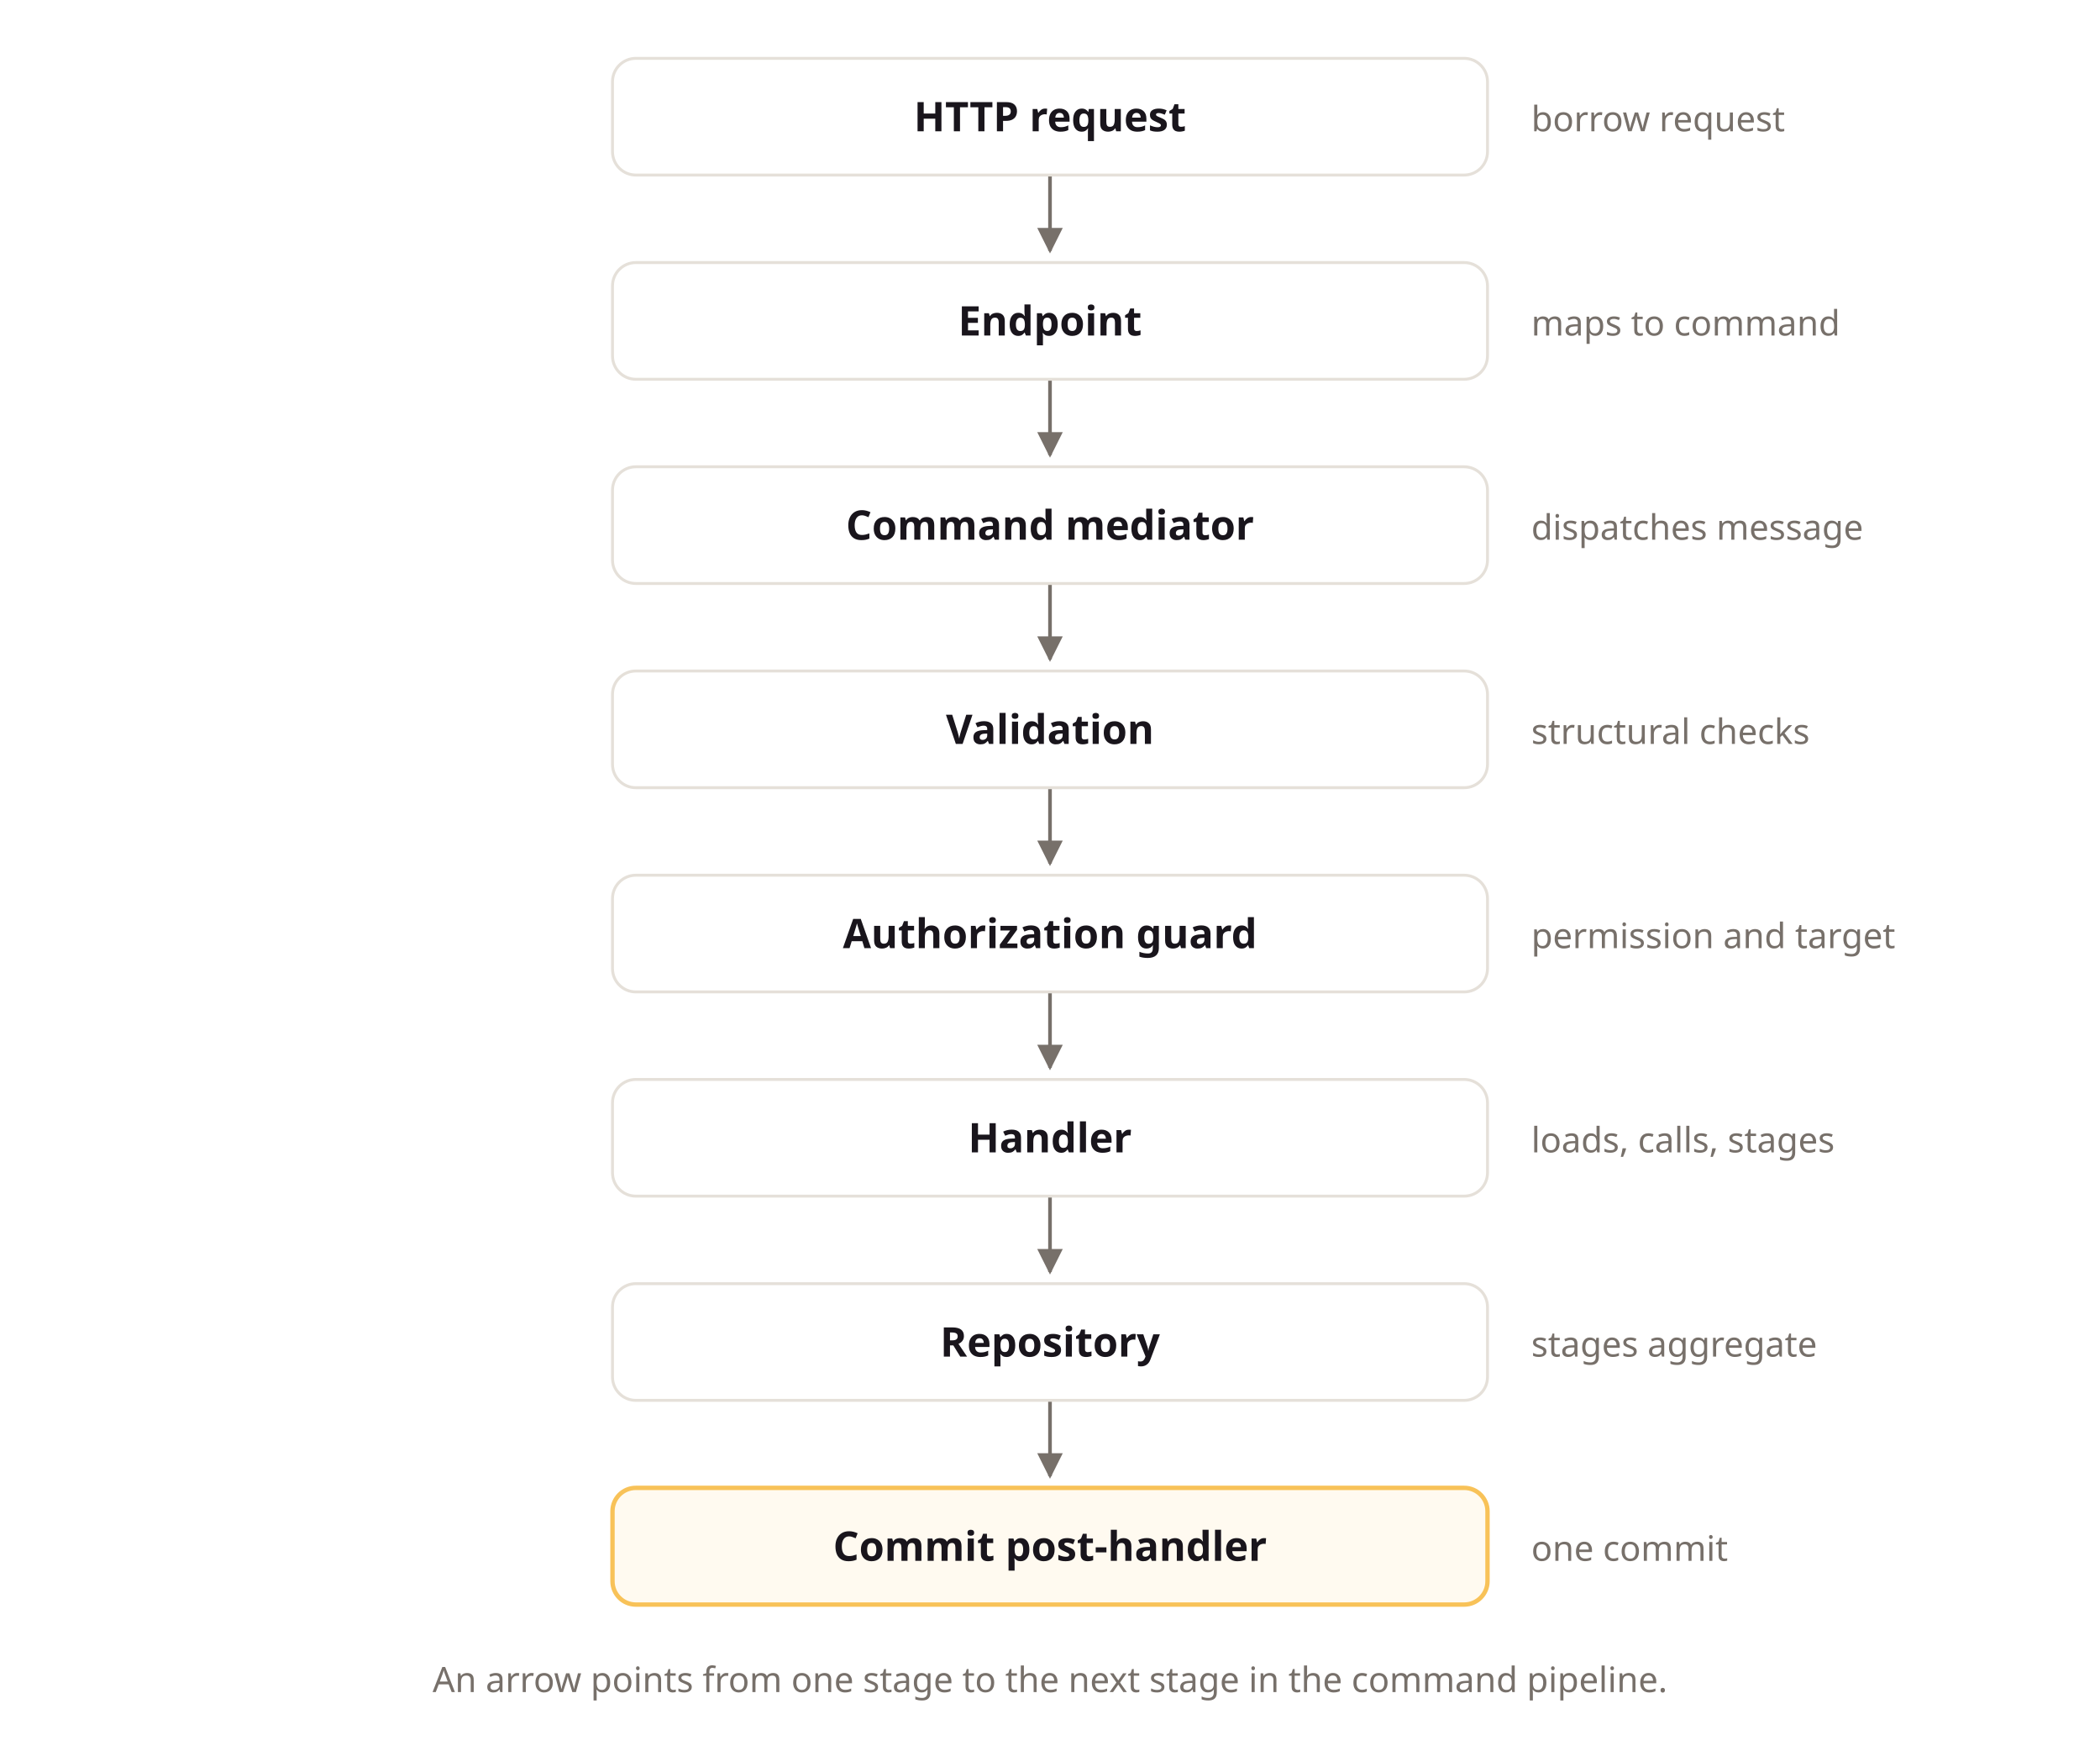
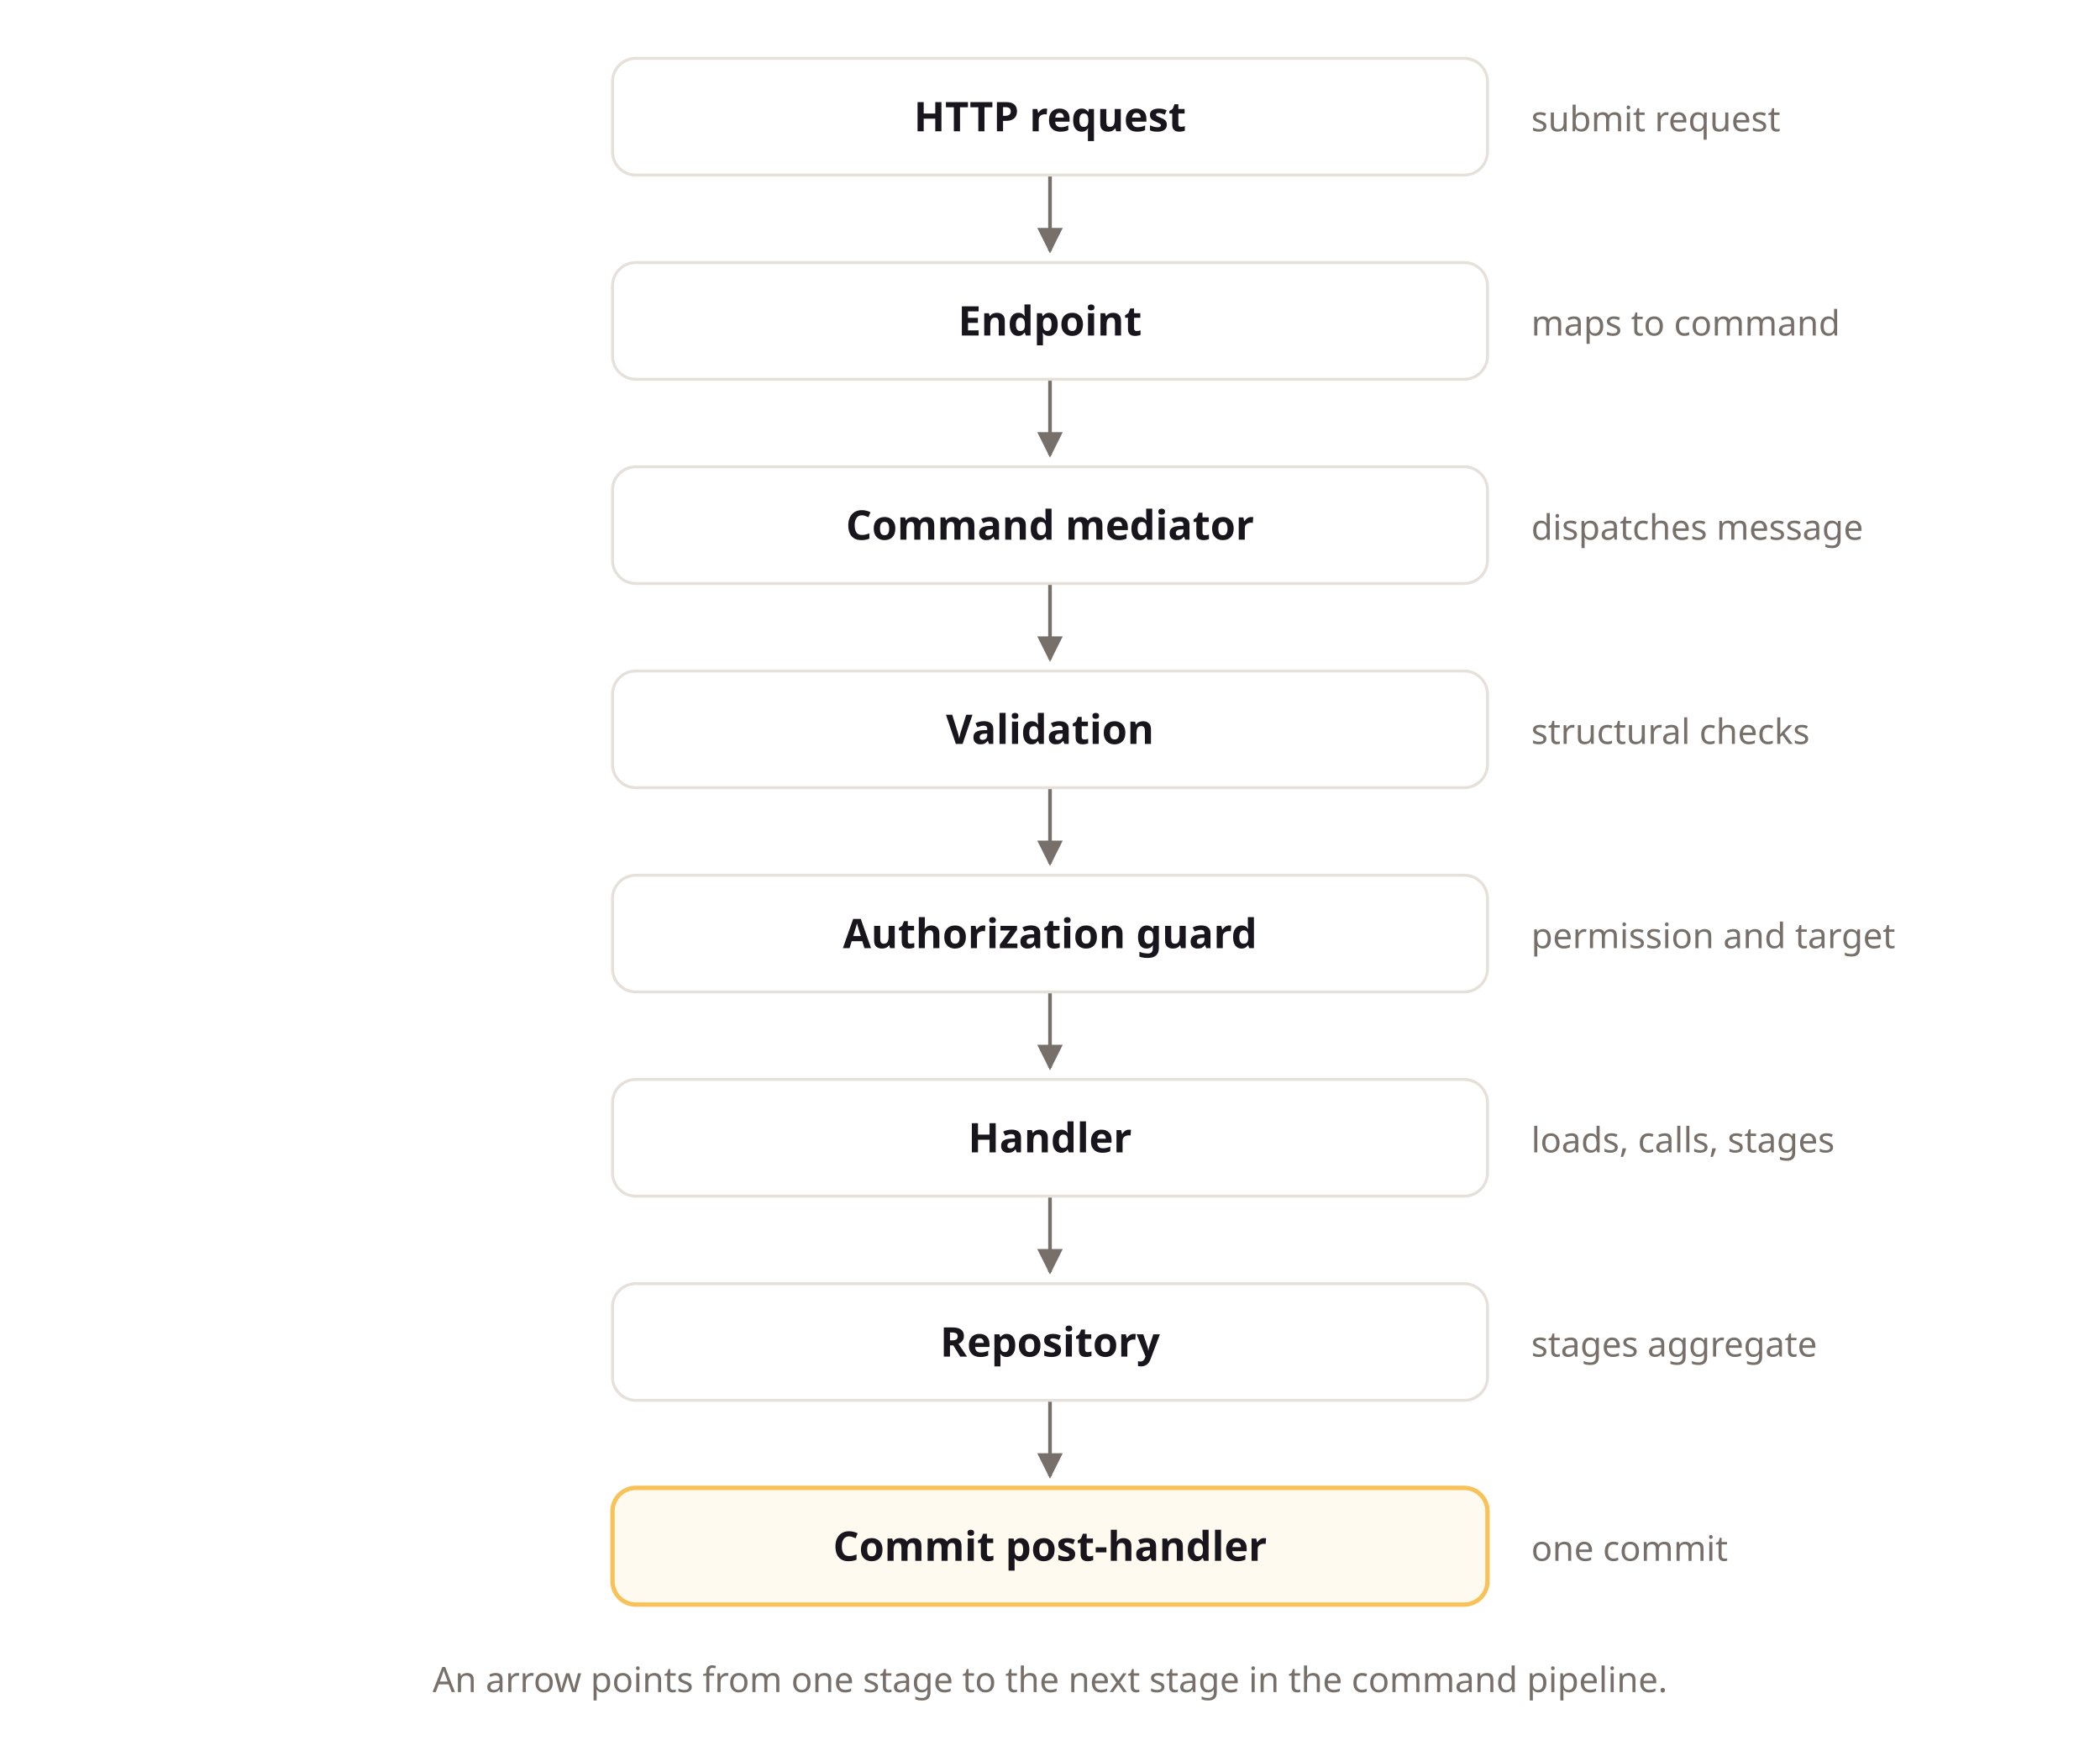
<svg xmlns="http://www.w3.org/2000/svg" width="720" height="600" viewBox="0 0 720 600" role="img" aria-labelledby="backend-command-pipeline-title backend-command-pipeline-desc" font-family="Geist, ui-sans-serif, system-ui, sans-serif">
  <defs>
    <marker id="backend-command-pipeline-arrow" viewBox="0 0 10 10" refX="9" refY="5" markerWidth="7" markerHeight="7" orient="auto-start-reverse">
      <path d="M0 0 10 5 0 10z" style="fill: var(--muted-fg, #77706a)" />
    </marker>
  </defs>
  <g style="stroke: var(--muted-fg, #77706a); fill: none" stroke-width="1.25" marker-end="url(#backend-command-pipeline-arrow)">
    <path d="M360 60 V 86" />
    <path d="M360 130 V 156" />
    <path d="M360 200 V 226" />
    <path d="M360 270 V 296" />
    <path d="M360 340 V 366" />
    <path d="M360 410 V 436" />
    <path d="M360 480 V 506" />
  </g>
  <g style="fill: var(--bg, #ffffff); stroke: var(--border, #e5e0d9)" stroke-width="1">
    <rect x="210" y="20" width="300" height="40" rx="8" />
    <rect x="210" y="90" width="300" height="40" rx="8" />
    <rect x="210" y="160" width="300" height="40" rx="8" />
    <rect x="210" y="230" width="300" height="40" rx="8" />
    <rect x="210" y="300" width="300" height="40" rx="8" />
    <rect x="210" y="370" width="300" height="40" rx="8" />
    <rect x="210" y="440" width="300" height="40" rx="8" />
  </g>
  <rect x="210" y="510" width="300" height="40" rx="8" style="fill: var(--accent-subtle, #fffaf0); stroke: var(--accent, #f8c258)" stroke-width="1.5" />
  <g style="fill: var(--fg, #19151c)" font-size="14" font-weight="600" text-anchor="middle">
    <text x="360" y="45">HTTP request</text>
    <text x="360" y="115">Endpoint</text>
    <text x="360" y="185">Command mediator</text>
    <text x="360" y="255">Validation</text>
    <text x="360" y="325">Authorization guard</text>
    <text x="360" y="395">Handler</text>
    <text x="360" y="465">Repository</text>
    <text x="360" y="535">Commit post-handler</text>
  </g>
  <g style="fill: var(--muted-fg, #77706a)" font-size="12">
-     <text x="525" y="45">borrow request</text>
+     <text x="525" y="45">submit request</text>
    <text x="525" y="115">maps to command</text>
    <text x="525" y="185">dispatches message</text>
    <text x="525" y="255">structural checks</text>
    <text x="525" y="325">permission and target</text>
    <text x="525" y="395">loads, calls, stages</text>
    <text x="525" y="465">stages aggregate</text>
    <text x="525" y="535">one commit</text>
  </g>
  <text x="360" y="580" text-anchor="middle" font-size="12" style="fill: var(--muted-fg, #77706a)">An arrow points from one stage to the next stage in the command pipeline.</text>
</svg>
